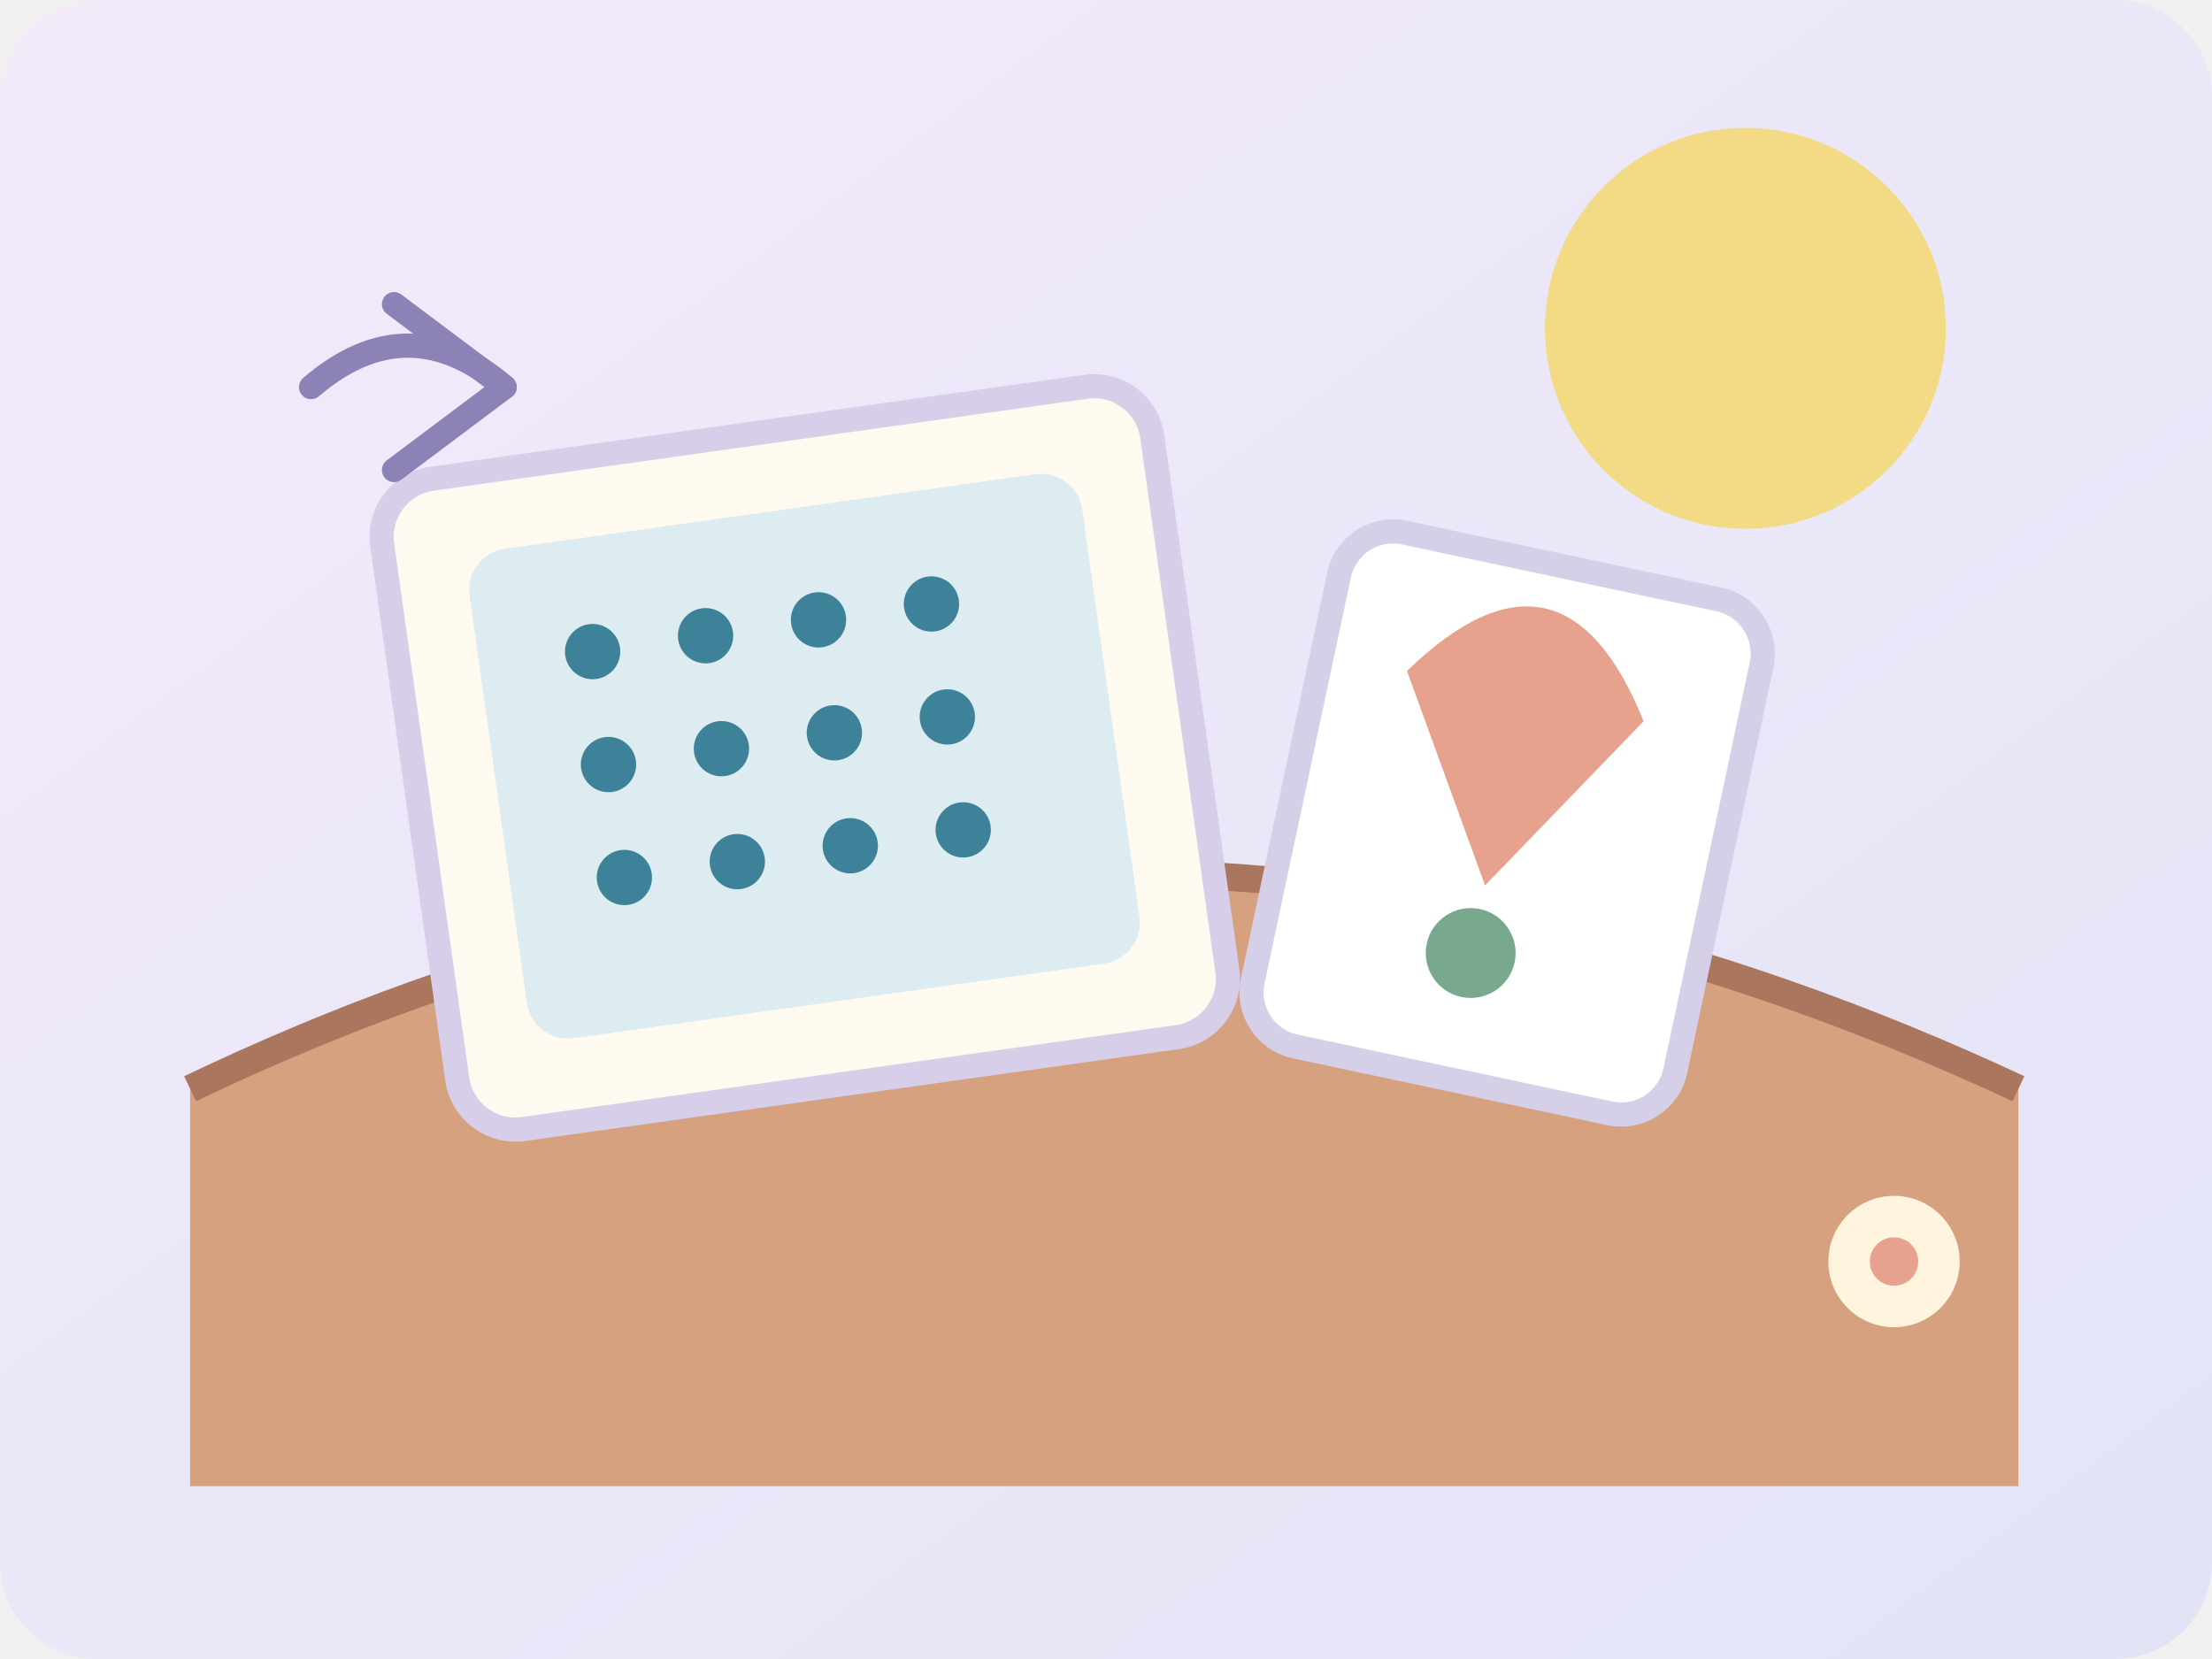
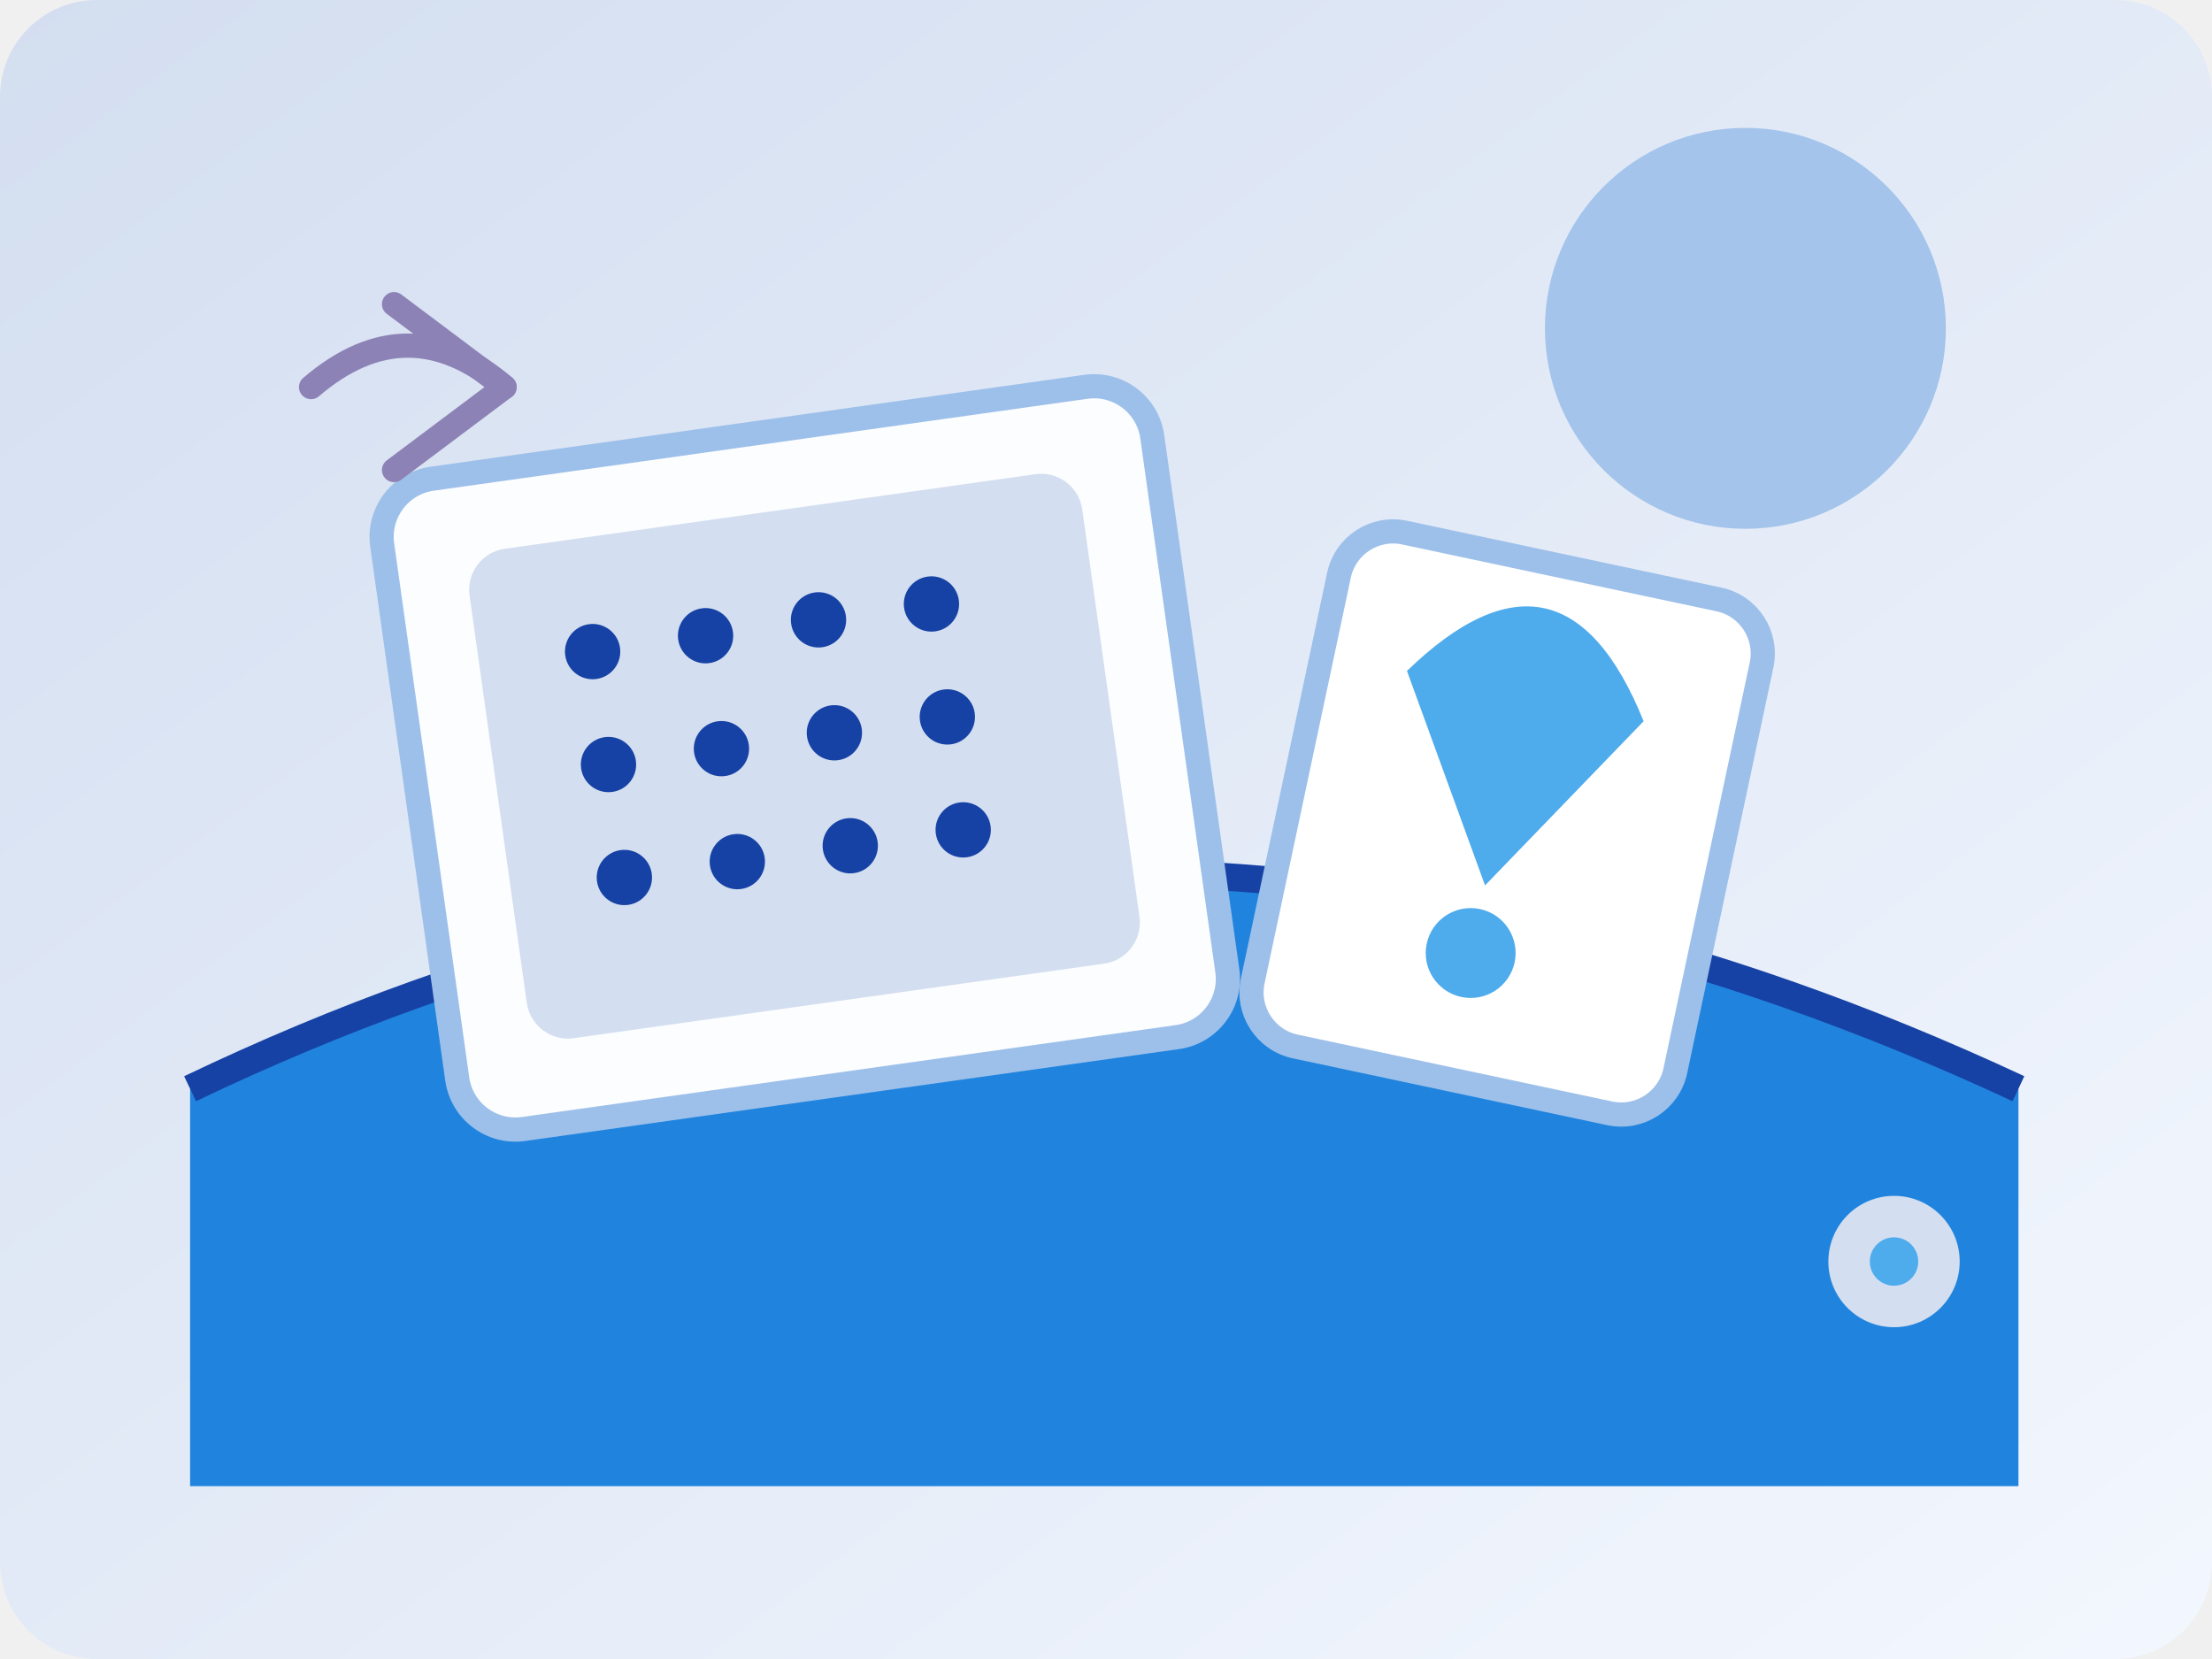
<svg xmlns="http://www.w3.org/2000/svg" viewBox="0 0 640 480" role="img" aria-labelledby="title desc">
  <defs>
    <linearGradient id="bg" x2="1" y2="1">
-       <stop stop-color="#f3eafa" />
-       <stop offset="1" stop-color="#e2e4f6" />
+       <stop stop-color="#D3DEF0" />
+       <stop offset="1" stop-color="#F3F7FE" />
    </linearGradient>
  </defs>
  <rect width="640" height="480" rx="28" fill="url(#bg)" />
-   <circle cx="505" cy="95" r="58" fill="#f4d878" opacity=".9" />
-   <path d="M55 315Q316 190 584 315v115H55Z" fill="#d5a17f" />
-   <path d="M55 315Q316 190 584 315" fill="none" stroke="#aa765e" stroke-width="8" />
+   <circle cx="505" cy="95" r="58" fill="#9DC0EA" opacity=".9" />
+   <path d="M55 315Q316 190 584 315v115H55Z" fill="#2084DE" />
+   <path d="M55 315Q316 190 584 315" fill="none" stroke="#1642A5" stroke-width="8" />
  <g transform="rotate(-8 250 230)">
-     <rect x="122" y="122" width="225" height="190" rx="17" fill="#fffaf0" stroke="#d7cfe9" stroke-width="7" />
-     <rect x="145" y="145" width="179" height="143" rx="12" fill="#dcecf0" />
-     <g fill="#3e829a">
+     <rect x="122" y="122" width="225" height="190" rx="17" fill="#FCFDFF" stroke="#9DC0EA" stroke-width="7" />
+     <rect x="145" y="145" width="179" height="143" rx="12" fill="#D3DEF0" />
+     <g fill="#1642A5">
      <circle cx="178" cy="178" r="8" />
      <circle cx="211" cy="178" r="8" />
      <circle cx="244" cy="178" r="8" />
      <circle cx="277" cy="178" r="8" />
      <circle cx="178" cy="211" r="8" />
      <circle cx="211" cy="211" r="8" />
      <circle cx="244" cy="211" r="8" />
      <circle cx="277" cy="211" r="8" />
      <circle cx="178" cy="244" r="8" />
      <circle cx="211" cy="244" r="8" />
      <circle cx="244" cy="244" r="8" />
      <circle cx="277" cy="244" r="8" />
    </g>
  </g>
  <g transform="rotate(12 430 245)">
-     <rect x="372" y="161" width="125" height="152" rx="16" fill="#fff" stroke="#d6cfe8" stroke-width="7" />
-     <path d="M397 200q35-52 70 0l-35 56Z" fill="#e6a28d" />
-     <circle cx="432" cy="276" r="13" fill="#78a88e" />
+     <rect x="372" y="161" width="125" height="152" rx="16" fill="#fff" stroke="#9DC0EA" stroke-width="7" />
+     <path d="M397 200q35-52 70 0l-35 56Z" fill="#4EABEC" />
+     <circle cx="432" cy="276" r="13" fill="#4EABEC" />
  </g>
  <path d="M90 112q28-24 56 0" stroke="#8d82b6" stroke-width="7" stroke-linecap="round" fill="none" />
  <path d="m114 88 32 24-32 24" stroke="#8d82b6" stroke-width="7" stroke-linecap="round" stroke-linejoin="round" fill="none" />
-   <circle cx="548" cy="365" r="19" fill="#fff5de" />
-   <circle cx="548" cy="365" r="7" fill="#e6a28d" />
+   <circle cx="548" cy="365" r="19" fill="#D3DEF0" />
+   <circle cx="548" cy="365" r="7" fill="#4EABEC" />
</svg>
